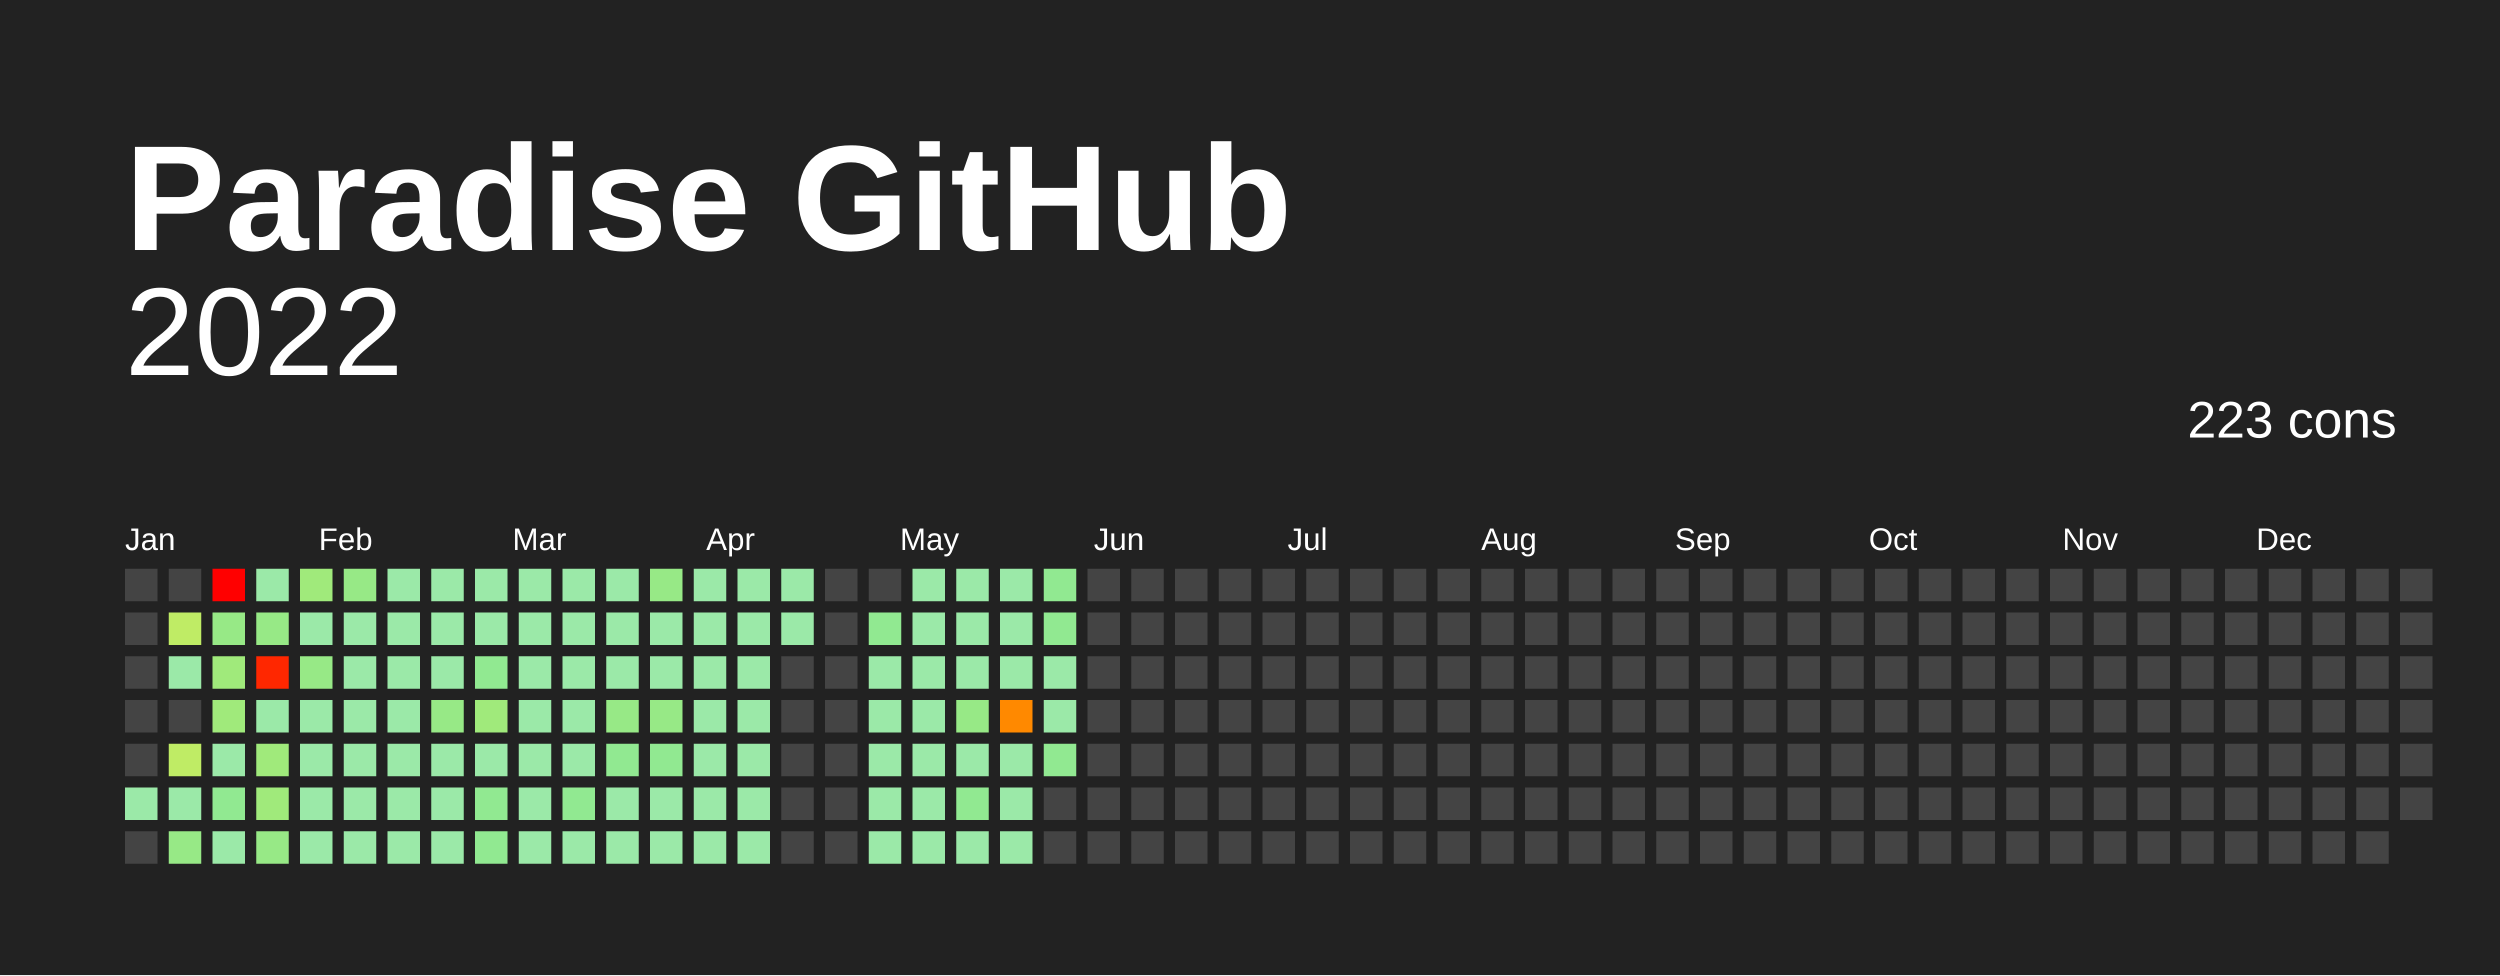
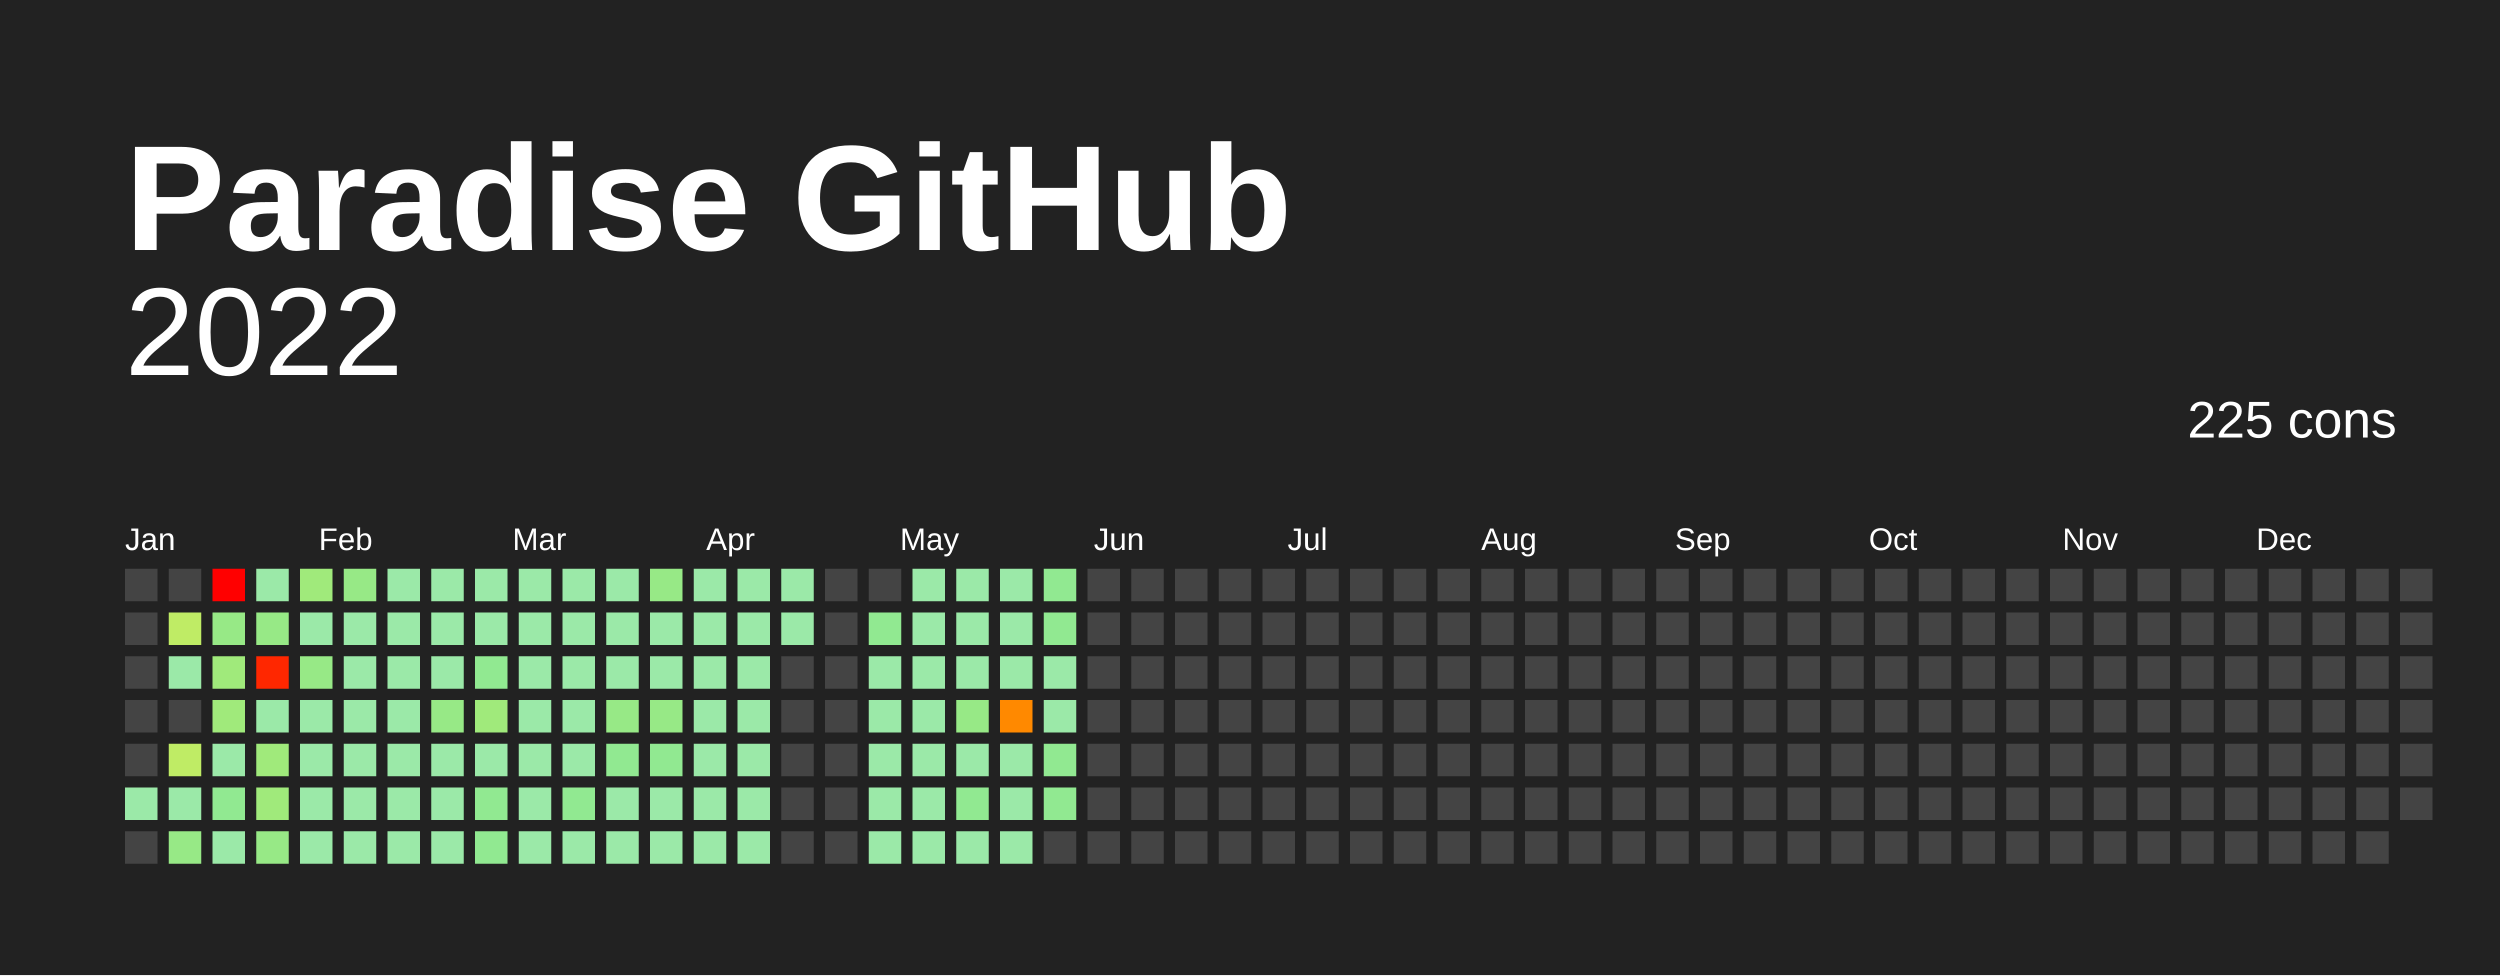
<svg xmlns="http://www.w3.org/2000/svg" baseProfile="full" height="78mm" version="1.1" viewBox="0,0,200,78" width="200mm">
  <defs />
  <rect fill="#222222" height="78" width="200" x="0" y="0" />
  <text fill="#FFFFFF" style="font-size:12px; font-family:Arial; font-weight:bold;" x="10" y="20">Paradise GitHub</text>
  <text alignment-baseline="hanging" fill="#FFFFFF" style="font-size:10.0px; font-family:Arial;" x="10" y="30">2022</text>
-   <text alignment-baseline="hanging" fill="#FFFFFF" style="font-size:4.125px; font-family:Arial;" x="175" y="35">223 cons</text>
+   <text alignment-baseline="hanging" fill="#FFFFFF" style="font-size:4.125px; font-family:Arial;" x="175" y="35">225 cons</text>
  <text fill="#FFFFFF" style="font-size:2.5px; font-family:Arial" x="10.0" y="44">Jan</text>
  <text fill="#FFFFFF" style="font-size:2.5px; font-family:Arial" x="25.5" y="44">Feb</text>
  <text fill="#FFFFFF" style="font-size:2.5px; font-family:Arial" x="41.0" y="44">Mar</text>
  <text fill="#FFFFFF" style="font-size:2.5px; font-family:Arial" x="56.5" y="44">Apr</text>
  <text fill="#FFFFFF" style="font-size:2.5px; font-family:Arial" x="72.0" y="44">May</text>
  <text fill="#FFFFFF" style="font-size:2.5px; font-family:Arial" x="87.5" y="44">Jun</text>
  <text fill="#FFFFFF" style="font-size:2.5px; font-family:Arial" x="103.0" y="44">Jul</text>
  <text fill="#FFFFFF" style="font-size:2.5px; font-family:Arial" x="118.5" y="44">Aug</text>
  <text fill="#FFFFFF" style="font-size:2.5px; font-family:Arial" x="134.0" y="44">Sep</text>
  <text fill="#FFFFFF" style="font-size:2.5px; font-family:Arial" x="149.5" y="44">Oct</text>
  <text fill="#FFFFFF" style="font-size:2.5px; font-family:Arial" x="165.0" y="44">Nov</text>
  <text fill="#FFFFFF" style="font-size:2.5px; font-family:Arial" x="180.5" y="44">Dec</text>
  <rect fill="#444444" height="2.6" width="2.6" x="10.0" y="45.5" />
  <rect fill="#444444" height="2.6" width="2.6" x="10.0" y="49.0" />
  <rect fill="#444444" height="2.6" width="2.6" x="10.0" y="52.5" />
  <rect fill="#444444" height="2.6" width="2.6" x="10.0" y="56.0" />
  <rect fill="#444444" height="2.6" width="2.6" x="10.0" y="59.5" />
  <rect fill="#9be9a8" height="2.6" width="2.6" x="10.0" y="63.0" />
  <rect fill="#444444" height="2.6" width="2.6" x="10.0" y="66.5" />
  <rect fill="#444444" height="2.6" width="2.6" x="13.5" y="45.5" />
  <rect fill="#bfec65" height="2.6" width="2.6" x="13.5" y="49.0" />
  <rect fill="#9be9a8" height="2.6" width="2.6" x="13.5" y="52.5" />
  <rect fill="#444444" height="2.6" width="2.6" x="13.5" y="56.0" />
  <rect fill="#bfec65" height="2.6" width="2.6" x="13.5" y="59.5" />
  <rect fill="#9be9a8" height="2.6" width="2.6" x="13.5" y="63.0" />
  <rect fill="#97e986" height="2.6" width="2.6" x="13.5" y="66.5" />
  <rect fill="red" height="2.6" width="2.6" x="17.0" y="45.5" />
  <rect fill="#97e986" height="2.6" width="2.6" x="17.0" y="49.0" />
  <rect fill="#a0ea7b" height="2.6" width="2.6" x="17.0" y="52.5" />
  <rect fill="#a0ea7b" height="2.6" width="2.6" x="17.0" y="56.0" />
  <rect fill="#9be9a8" height="2.6" width="2.6" x="17.0" y="59.5" />
  <rect fill="#91e991" height="2.6" width="2.6" x="17.0" y="63.0" />
  <rect fill="#9be9a8" height="2.6" width="2.6" x="17.0" y="66.5" />
  <rect fill="#9be9a8" height="2.6" width="2.6" x="20.5" y="45.5" />
  <rect fill="#97e986" height="2.6" width="2.6" x="20.5" y="49.0" />
  <rect fill="#ff2700" height="2.6" width="2.6" x="20.5" y="52.5" />
  <rect fill="#9be9a8" height="2.6" width="2.6" x="20.5" y="56.0" />
  <rect fill="#a0ea7b" height="2.6" width="2.6" x="20.5" y="59.5" />
  <rect fill="#a0ea7b" height="2.6" width="2.6" x="20.5" y="63.0" />
  <rect fill="#97e986" height="2.6" width="2.6" x="20.5" y="66.5" />
  <rect fill="#a0ea7b" height="2.6" width="2.6" x="24.0" y="45.5" />
  <rect fill="#9be9a8" height="2.6" width="2.6" x="24.0" y="49.0" />
  <rect fill="#97e986" height="2.6" width="2.6" x="24.0" y="52.5" />
  <rect fill="#9be9a8" height="2.6" width="2.6" x="24.0" y="56.0" />
  <rect fill="#9be9a8" height="2.6" width="2.6" x="24.0" y="59.5" />
  <rect fill="#9be9a8" height="2.6" width="2.6" x="24.0" y="63.0" />
  <rect fill="#9be9a8" height="2.6" width="2.6" x="24.0" y="66.5" />
  <rect fill="#97e986" height="2.6" width="2.6" x="27.5" y="45.5" />
  <rect fill="#9be9a8" height="2.6" width="2.6" x="27.5" y="49.0" />
  <rect fill="#9be9a8" height="2.6" width="2.6" x="27.5" y="52.5" />
  <rect fill="#9be9a8" height="2.6" width="2.6" x="27.5" y="56.0" />
  <rect fill="#9be9a8" height="2.6" width="2.6" x="27.5" y="59.5" />
  <rect fill="#9be9a8" height="2.6" width="2.6" x="27.5" y="63.0" />
  <rect fill="#9be9a8" height="2.6" width="2.6" x="27.5" y="66.5" />
  <rect fill="#9be9a8" height="2.6" width="2.6" x="31.0" y="45.5" />
  <rect fill="#9be9a8" height="2.6" width="2.6" x="31.0" y="49.0" />
  <rect fill="#9be9a8" height="2.6" width="2.6" x="31.0" y="52.5" />
  <rect fill="#9be9a8" height="2.6" width="2.6" x="31.0" y="56.0" />
  <rect fill="#9be9a8" height="2.6" width="2.6" x="31.0" y="59.5" />
  <rect fill="#9be9a8" height="2.6" width="2.6" x="31.0" y="63.0" />
  <rect fill="#9be9a8" height="2.6" width="2.6" x="31.0" y="66.5" />
  <rect fill="#9be9a8" height="2.6" width="2.6" x="34.5" y="45.5" />
  <rect fill="#9be9a8" height="2.6" width="2.6" x="34.5" y="49.0" />
  <rect fill="#9be9a8" height="2.6" width="2.6" x="34.5" y="52.5" />
  <rect fill="#97e986" height="2.6" width="2.6" x="34.5" y="56.0" />
  <rect fill="#9be9a8" height="2.6" width="2.6" x="34.5" y="59.5" />
  <rect fill="#9be9a8" height="2.6" width="2.6" x="34.5" y="63.0" />
  <rect fill="#9be9a8" height="2.6" width="2.6" x="34.5" y="66.5" />
  <rect fill="#9be9a8" height="2.6" width="2.6" x="38.0" y="45.5" />
  <rect fill="#9be9a8" height="2.6" width="2.6" x="38.0" y="49.0" />
  <rect fill="#91e991" height="2.6" width="2.6" x="38.0" y="52.5" />
  <rect fill="#a0ea7b" height="2.6" width="2.6" x="38.0" y="56.0" />
  <rect fill="#9be9a8" height="2.6" width="2.6" x="38.0" y="59.5" />
  <rect fill="#91e991" height="2.6" width="2.6" x="38.0" y="63.0" />
  <rect fill="#91e991" height="2.6" width="2.6" x="38.0" y="66.5" />
  <rect fill="#9be9a8" height="2.6" width="2.6" x="41.5" y="45.5" />
  <rect fill="#9be9a8" height="2.6" width="2.6" x="41.5" y="49.0" />
  <rect fill="#9be9a8" height="2.6" width="2.6" x="41.5" y="52.5" />
  <rect fill="#9be9a8" height="2.6" width="2.6" x="41.5" y="56.0" />
  <rect fill="#9be9a8" height="2.6" width="2.6" x="41.5" y="59.5" />
  <rect fill="#9be9a8" height="2.6" width="2.6" x="41.5" y="63.0" />
  <rect fill="#9be9a8" height="2.6" width="2.6" x="41.5" y="66.5" />
  <rect fill="#9be9a8" height="2.6" width="2.6" x="45.0" y="45.5" />
  <rect fill="#9be9a8" height="2.6" width="2.6" x="45.0" y="49.0" />
  <rect fill="#9be9a8" height="2.6" width="2.6" x="45.0" y="52.5" />
  <rect fill="#9be9a8" height="2.6" width="2.6" x="45.0" y="56.0" />
  <rect fill="#9be9a8" height="2.6" width="2.6" x="45.0" y="59.5" />
  <rect fill="#91e991" height="2.6" width="2.6" x="45.0" y="63.0" />
  <rect fill="#9be9a8" height="2.6" width="2.6" x="45.0" y="66.5" />
  <rect fill="#9be9a8" height="2.6" width="2.6" x="48.5" y="45.5" />
  <rect fill="#9be9a8" height="2.6" width="2.6" x="48.5" y="49.0" />
  <rect fill="#9be9a8" height="2.6" width="2.6" x="48.5" y="52.5" />
  <rect fill="#97e986" height="2.6" width="2.6" x="48.5" y="56.0" />
  <rect fill="#91e991" height="2.6" width="2.6" x="48.5" y="59.5" />
  <rect fill="#9be9a8" height="2.6" width="2.6" x="48.5" y="63.0" />
  <rect fill="#9be9a8" height="2.6" width="2.6" x="48.5" y="66.5" />
  <rect fill="#97e986" height="2.6" width="2.6" x="52.0" y="45.5" />
  <rect fill="#9be9a8" height="2.6" width="2.6" x="52.0" y="49.0" />
  <rect fill="#9be9a8" height="2.6" width="2.6" x="52.0" y="52.5" />
  <rect fill="#97e986" height="2.6" width="2.6" x="52.0" y="56.0" />
  <rect fill="#91e991" height="2.6" width="2.6" x="52.0" y="59.5" />
  <rect fill="#9be9a8" height="2.6" width="2.6" x="52.0" y="63.0" />
  <rect fill="#9be9a8" height="2.6" width="2.6" x="52.0" y="66.5" />
  <rect fill="#9be9a8" height="2.6" width="2.6" x="55.5" y="45.5" />
  <rect fill="#9be9a8" height="2.6" width="2.6" x="55.5" y="49.0" />
  <rect fill="#9be9a8" height="2.6" width="2.6" x="55.5" y="52.5" />
  <rect fill="#9be9a8" height="2.6" width="2.6" x="55.5" y="56.0" />
  <rect fill="#9be9a8" height="2.6" width="2.6" x="55.5" y="59.5" />
  <rect fill="#9be9a8" height="2.6" width="2.6" x="55.5" y="63.0" />
  <rect fill="#9be9a8" height="2.6" width="2.6" x="55.5" y="66.5" />
  <rect fill="#9be9a8" height="2.6" width="2.6" x="59.0" y="45.5" />
  <rect fill="#9be9a8" height="2.6" width="2.6" x="59.0" y="49.0" />
  <rect fill="#9be9a8" height="2.6" width="2.6" x="59.0" y="52.5" />
  <rect fill="#9be9a8" height="2.6" width="2.6" x="59.0" y="56.0" />
  <rect fill="#9be9a8" height="2.6" width="2.6" x="59.0" y="59.5" />
  <rect fill="#9be9a8" height="2.6" width="2.6" x="59.0" y="63.0" />
  <rect fill="#9be9a8" height="2.6" width="2.6" x="59.0" y="66.5" />
  <rect fill="#9be9a8" height="2.6" width="2.6" x="62.5" y="45.5" />
  <rect fill="#9be9a8" height="2.6" width="2.6" x="62.5" y="49.0" />
  <rect fill="#444444" height="2.6" width="2.6" x="62.5" y="52.5" />
  <rect fill="#444444" height="2.6" width="2.6" x="62.5" y="56.0" />
  <rect fill="#444444" height="2.6" width="2.6" x="62.5" y="59.5" />
  <rect fill="#444444" height="2.6" width="2.6" x="62.5" y="63.0" />
  <rect fill="#444444" height="2.6" width="2.6" x="62.5" y="66.5" />
  <rect fill="#444444" height="2.6" width="2.6" x="66.0" y="45.5" />
  <rect fill="#444444" height="2.6" width="2.6" x="66.0" y="49.0" />
  <rect fill="#444444" height="2.6" width="2.6" x="66.0" y="52.5" />
  <rect fill="#444444" height="2.6" width="2.6" x="66.0" y="56.0" />
  <rect fill="#444444" height="2.6" width="2.6" x="66.0" y="59.5" />
  <rect fill="#444444" height="2.6" width="2.6" x="66.0" y="63.0" />
  <rect fill="#444444" height="2.6" width="2.6" x="66.0" y="66.5" />
  <rect fill="#444444" height="2.6" width="2.6" x="69.5" y="45.5" />
  <rect fill="#91e991" height="2.6" width="2.6" x="69.5" y="49.0" />
  <rect fill="#9be9a8" height="2.6" width="2.6" x="69.5" y="52.5" />
  <rect fill="#9be9a8" height="2.6" width="2.6" x="69.5" y="56.0" />
  <rect fill="#9be9a8" height="2.6" width="2.6" x="69.5" y="59.5" />
  <rect fill="#9be9a8" height="2.6" width="2.6" x="69.5" y="63.0" />
  <rect fill="#9be9a8" height="2.6" width="2.6" x="69.5" y="66.5" />
  <rect fill="#9be9a8" height="2.6" width="2.6" x="73.0" y="45.5" />
  <rect fill="#9be9a8" height="2.6" width="2.6" x="73.0" y="49.0" />
  <rect fill="#9be9a8" height="2.6" width="2.6" x="73.0" y="52.5" />
  <rect fill="#9be9a8" height="2.6" width="2.6" x="73.0" y="56.0" />
  <rect fill="#9be9a8" height="2.6" width="2.6" x="73.0" y="59.5" />
  <rect fill="#9be9a8" height="2.6" width="2.6" x="73.0" y="63.0" />
  <rect fill="#9be9a8" height="2.6" width="2.6" x="73.0" y="66.5" />
  <rect fill="#9be9a8" height="2.6" width="2.6" x="76.5" y="45.5" />
  <rect fill="#9be9a8" height="2.6" width="2.6" x="76.5" y="49.0" />
  <rect fill="#9be9a8" height="2.6" width="2.6" x="76.5" y="52.5" />
  <rect fill="#97e986" height="2.6" width="2.6" x="76.5" y="56.0" />
  <rect fill="#9be9a8" height="2.6" width="2.6" x="76.5" y="59.5" />
  <rect fill="#91e991" height="2.6" width="2.6" x="76.5" y="63.0" />
  <rect fill="#9be9a8" height="2.6" width="2.6" x="76.5" y="66.5" />
  <rect fill="#9be9a8" height="2.6" width="2.6" x="80.0" y="45.5" />
  <rect fill="#9be9a8" height="2.6" width="2.6" x="80.0" y="49.0" />
  <rect fill="#9be9a8" height="2.6" width="2.6" x="80.0" y="52.5" />
  <rect fill="#ff8900" height="2.6" width="2.6" x="80.0" y="56.0" />
  <rect fill="#9be9a8" height="2.6" width="2.6" x="80.0" y="59.5" />
  <rect fill="#9be9a8" height="2.6" width="2.6" x="80.0" y="63.0" />
  <rect fill="#9be9a8" height="2.6" width="2.6" x="80.0" y="66.5" />
  <rect fill="#91e991" height="2.6" width="2.6" x="83.5" y="45.5" />
  <rect fill="#91e991" height="2.6" width="2.6" x="83.5" y="49.0" />
  <rect fill="#9be9a8" height="2.6" width="2.6" x="83.5" y="52.5" />
  <rect fill="#9be9a8" height="2.6" width="2.6" x="83.5" y="56.0" />
  <rect fill="#91e991" height="2.6" width="2.6" x="83.5" y="59.5" />
-   <rect fill="#444444" height="2.6" width="2.6" x="83.5" y="63.0" />
+   <rect fill="#91e991" height="2.6" width="2.6" x="83.5" y="63.0" />
  <rect fill="#444444" height="2.6" width="2.6" x="83.5" y="66.5" />
  <rect fill="#444444" height="2.6" width="2.6" x="87.0" y="45.5" />
  <rect fill="#444444" height="2.6" width="2.6" x="87.0" y="49.0" />
  <rect fill="#444444" height="2.6" width="2.6" x="87.0" y="52.5" />
  <rect fill="#444444" height="2.6" width="2.6" x="87.0" y="56.0" />
  <rect fill="#444444" height="2.6" width="2.6" x="87.0" y="59.5" />
  <rect fill="#444444" height="2.6" width="2.6" x="87.0" y="63.0" />
  <rect fill="#444444" height="2.6" width="2.6" x="87.0" y="66.5" />
  <rect fill="#444444" height="2.6" width="2.6" x="90.5" y="45.5" />
  <rect fill="#444444" height="2.6" width="2.6" x="90.5" y="49.0" />
  <rect fill="#444444" height="2.6" width="2.6" x="90.5" y="52.5" />
  <rect fill="#444444" height="2.6" width="2.6" x="90.5" y="56.0" />
  <rect fill="#444444" height="2.6" width="2.6" x="90.5" y="59.5" />
  <rect fill="#444444" height="2.6" width="2.6" x="90.5" y="63.0" />
  <rect fill="#444444" height="2.6" width="2.6" x="90.5" y="66.5" />
  <rect fill="#444444" height="2.6" width="2.6" x="94.0" y="45.5" />
  <rect fill="#444444" height="2.6" width="2.6" x="94.0" y="49.0" />
  <rect fill="#444444" height="2.6" width="2.6" x="94.0" y="52.5" />
  <rect fill="#444444" height="2.6" width="2.6" x="94.0" y="56.0" />
  <rect fill="#444444" height="2.6" width="2.6" x="94.0" y="59.5" />
  <rect fill="#444444" height="2.6" width="2.6" x="94.0" y="63.0" />
  <rect fill="#444444" height="2.6" width="2.6" x="94.0" y="66.5" />
  <rect fill="#444444" height="2.6" width="2.6" x="97.5" y="45.5" />
  <rect fill="#444444" height="2.6" width="2.6" x="97.5" y="49.0" />
  <rect fill="#444444" height="2.6" width="2.6" x="97.5" y="52.5" />
  <rect fill="#444444" height="2.6" width="2.6" x="97.5" y="56.0" />
  <rect fill="#444444" height="2.6" width="2.6" x="97.5" y="59.5" />
  <rect fill="#444444" height="2.6" width="2.6" x="97.5" y="63.0" />
  <rect fill="#444444" height="2.6" width="2.6" x="97.5" y="66.5" />
  <rect fill="#444444" height="2.6" width="2.6" x="101.0" y="45.5" />
  <rect fill="#444444" height="2.6" width="2.6" x="101.0" y="49.0" />
  <rect fill="#444444" height="2.6" width="2.6" x="101.0" y="52.5" />
  <rect fill="#444444" height="2.6" width="2.6" x="101.0" y="56.0" />
  <rect fill="#444444" height="2.6" width="2.6" x="101.0" y="59.5" />
  <rect fill="#444444" height="2.6" width="2.6" x="101.0" y="63.0" />
  <rect fill="#444444" height="2.6" width="2.6" x="101.0" y="66.5" />
  <rect fill="#444444" height="2.6" width="2.6" x="104.5" y="45.5" />
  <rect fill="#444444" height="2.6" width="2.6" x="104.5" y="49.0" />
  <rect fill="#444444" height="2.6" width="2.6" x="104.5" y="52.5" />
  <rect fill="#444444" height="2.6" width="2.6" x="104.5" y="56.0" />
  <rect fill="#444444" height="2.6" width="2.6" x="104.5" y="59.5" />
  <rect fill="#444444" height="2.6" width="2.6" x="104.5" y="63.0" />
  <rect fill="#444444" height="2.6" width="2.6" x="104.5" y="66.5" />
  <rect fill="#444444" height="2.6" width="2.6" x="108.0" y="45.5" />
  <rect fill="#444444" height="2.6" width="2.6" x="108.0" y="49.0" />
  <rect fill="#444444" height="2.6" width="2.6" x="108.0" y="52.5" />
  <rect fill="#444444" height="2.6" width="2.6" x="108.0" y="56.0" />
  <rect fill="#444444" height="2.6" width="2.6" x="108.0" y="59.5" />
  <rect fill="#444444" height="2.6" width="2.6" x="108.0" y="63.0" />
  <rect fill="#444444" height="2.6" width="2.6" x="108.0" y="66.5" />
  <rect fill="#444444" height="2.6" width="2.6" x="111.5" y="45.5" />
  <rect fill="#444444" height="2.6" width="2.6" x="111.5" y="49.0" />
  <rect fill="#444444" height="2.6" width="2.6" x="111.5" y="52.5" />
  <rect fill="#444444" height="2.6" width="2.6" x="111.5" y="56.0" />
  <rect fill="#444444" height="2.6" width="2.6" x="111.5" y="59.5" />
  <rect fill="#444444" height="2.6" width="2.6" x="111.5" y="63.0" />
  <rect fill="#444444" height="2.6" width="2.6" x="111.5" y="66.5" />
  <rect fill="#444444" height="2.6" width="2.6" x="115.0" y="45.5" />
  <rect fill="#444444" height="2.6" width="2.6" x="115.0" y="49.0" />
  <rect fill="#444444" height="2.6" width="2.6" x="115.0" y="52.5" />
  <rect fill="#444444" height="2.6" width="2.6" x="115.0" y="56.0" />
  <rect fill="#444444" height="2.6" width="2.6" x="115.0" y="59.5" />
  <rect fill="#444444" height="2.6" width="2.6" x="115.0" y="63.0" />
  <rect fill="#444444" height="2.6" width="2.6" x="115.0" y="66.5" />
  <rect fill="#444444" height="2.6" width="2.6" x="118.5" y="45.5" />
  <rect fill="#444444" height="2.6" width="2.6" x="118.5" y="49.0" />
  <rect fill="#444444" height="2.6" width="2.6" x="118.5" y="52.5" />
  <rect fill="#444444" height="2.6" width="2.6" x="118.5" y="56.0" />
  <rect fill="#444444" height="2.6" width="2.6" x="118.5" y="59.5" />
  <rect fill="#444444" height="2.6" width="2.6" x="118.5" y="63.0" />
  <rect fill="#444444" height="2.6" width="2.6" x="118.5" y="66.5" />
  <rect fill="#444444" height="2.6" width="2.6" x="122.0" y="45.5" />
  <rect fill="#444444" height="2.6" width="2.6" x="122.0" y="49.0" />
  <rect fill="#444444" height="2.6" width="2.6" x="122.0" y="52.5" />
  <rect fill="#444444" height="2.6" width="2.6" x="122.0" y="56.0" />
  <rect fill="#444444" height="2.6" width="2.6" x="122.0" y="59.5" />
  <rect fill="#444444" height="2.6" width="2.6" x="122.0" y="63.0" />
  <rect fill="#444444" height="2.6" width="2.6" x="122.0" y="66.5" />
  <rect fill="#444444" height="2.6" width="2.6" x="125.5" y="45.5" />
  <rect fill="#444444" height="2.6" width="2.6" x="125.5" y="49.0" />
  <rect fill="#444444" height="2.6" width="2.6" x="125.5" y="52.5" />
  <rect fill="#444444" height="2.6" width="2.6" x="125.5" y="56.0" />
  <rect fill="#444444" height="2.6" width="2.6" x="125.5" y="59.5" />
  <rect fill="#444444" height="2.6" width="2.6" x="125.5" y="63.0" />
  <rect fill="#444444" height="2.6" width="2.6" x="125.5" y="66.5" />
  <rect fill="#444444" height="2.6" width="2.6" x="129.0" y="45.5" />
  <rect fill="#444444" height="2.6" width="2.6" x="129.0" y="49.0" />
  <rect fill="#444444" height="2.6" width="2.6" x="129.0" y="52.5" />
  <rect fill="#444444" height="2.6" width="2.6" x="129.0" y="56.0" />
  <rect fill="#444444" height="2.6" width="2.6" x="129.0" y="59.5" />
  <rect fill="#444444" height="2.6" width="2.6" x="129.0" y="63.0" />
  <rect fill="#444444" height="2.6" width="2.6" x="129.0" y="66.5" />
  <rect fill="#444444" height="2.6" width="2.6" x="132.5" y="45.5" />
  <rect fill="#444444" height="2.6" width="2.6" x="132.5" y="49.0" />
  <rect fill="#444444" height="2.6" width="2.6" x="132.5" y="52.5" />
  <rect fill="#444444" height="2.6" width="2.6" x="132.5" y="56.0" />
  <rect fill="#444444" height="2.6" width="2.6" x="132.5" y="59.5" />
  <rect fill="#444444" height="2.6" width="2.6" x="132.5" y="63.0" />
  <rect fill="#444444" height="2.6" width="2.6" x="132.5" y="66.5" />
  <rect fill="#444444" height="2.6" width="2.6" x="136.0" y="45.5" />
  <rect fill="#444444" height="2.6" width="2.6" x="136.0" y="49.0" />
  <rect fill="#444444" height="2.6" width="2.6" x="136.0" y="52.5" />
  <rect fill="#444444" height="2.6" width="2.6" x="136.0" y="56.0" />
  <rect fill="#444444" height="2.6" width="2.6" x="136.0" y="59.5" />
  <rect fill="#444444" height="2.6" width="2.6" x="136.0" y="63.0" />
  <rect fill="#444444" height="2.6" width="2.6" x="136.0" y="66.5" />
  <rect fill="#444444" height="2.6" width="2.6" x="139.5" y="45.5" />
  <rect fill="#444444" height="2.6" width="2.6" x="139.5" y="49.0" />
  <rect fill="#444444" height="2.6" width="2.6" x="139.5" y="52.5" />
  <rect fill="#444444" height="2.6" width="2.6" x="139.5" y="56.0" />
  <rect fill="#444444" height="2.6" width="2.6" x="139.5" y="59.5" />
  <rect fill="#444444" height="2.6" width="2.6" x="139.5" y="63.0" />
  <rect fill="#444444" height="2.6" width="2.6" x="139.5" y="66.5" />
  <rect fill="#444444" height="2.6" width="2.6" x="143.0" y="45.5" />
  <rect fill="#444444" height="2.6" width="2.6" x="143.0" y="49.0" />
  <rect fill="#444444" height="2.6" width="2.6" x="143.0" y="52.5" />
  <rect fill="#444444" height="2.6" width="2.6" x="143.0" y="56.0" />
  <rect fill="#444444" height="2.6" width="2.6" x="143.0" y="59.5" />
  <rect fill="#444444" height="2.6" width="2.6" x="143.0" y="63.0" />
  <rect fill="#444444" height="2.6" width="2.6" x="143.0" y="66.5" />
  <rect fill="#444444" height="2.6" width="2.6" x="146.5" y="45.5" />
  <rect fill="#444444" height="2.6" width="2.6" x="146.5" y="49.0" />
  <rect fill="#444444" height="2.6" width="2.6" x="146.5" y="52.5" />
  <rect fill="#444444" height="2.6" width="2.6" x="146.5" y="56.0" />
  <rect fill="#444444" height="2.6" width="2.6" x="146.5" y="59.5" />
  <rect fill="#444444" height="2.6" width="2.6" x="146.5" y="63.0" />
  <rect fill="#444444" height="2.6" width="2.6" x="146.5" y="66.5" />
  <rect fill="#444444" height="2.6" width="2.6" x="150.0" y="45.5" />
  <rect fill="#444444" height="2.6" width="2.6" x="150.0" y="49.0" />
  <rect fill="#444444" height="2.6" width="2.6" x="150.0" y="52.5" />
  <rect fill="#444444" height="2.6" width="2.6" x="150.0" y="56.0" />
  <rect fill="#444444" height="2.6" width="2.6" x="150.0" y="59.5" />
  <rect fill="#444444" height="2.6" width="2.6" x="150.0" y="63.0" />
  <rect fill="#444444" height="2.6" width="2.6" x="150.0" y="66.5" />
  <rect fill="#444444" height="2.6" width="2.6" x="153.5" y="45.5" />
  <rect fill="#444444" height="2.6" width="2.6" x="153.5" y="49.0" />
  <rect fill="#444444" height="2.6" width="2.6" x="153.5" y="52.5" />
  <rect fill="#444444" height="2.6" width="2.6" x="153.5" y="56.0" />
  <rect fill="#444444" height="2.6" width="2.6" x="153.5" y="59.5" />
  <rect fill="#444444" height="2.6" width="2.6" x="153.5" y="63.0" />
  <rect fill="#444444" height="2.6" width="2.6" x="153.5" y="66.5" />
  <rect fill="#444444" height="2.6" width="2.6" x="157.0" y="45.5" />
  <rect fill="#444444" height="2.6" width="2.6" x="157.0" y="49.0" />
  <rect fill="#444444" height="2.6" width="2.6" x="157.0" y="52.5" />
  <rect fill="#444444" height="2.6" width="2.6" x="157.0" y="56.0" />
  <rect fill="#444444" height="2.6" width="2.6" x="157.0" y="59.5" />
  <rect fill="#444444" height="2.6" width="2.6" x="157.0" y="63.0" />
  <rect fill="#444444" height="2.6" width="2.6" x="157.0" y="66.5" />
  <rect fill="#444444" height="2.6" width="2.6" x="160.5" y="45.5" />
  <rect fill="#444444" height="2.6" width="2.6" x="160.5" y="49.0" />
  <rect fill="#444444" height="2.6" width="2.6" x="160.5" y="52.5" />
  <rect fill="#444444" height="2.6" width="2.6" x="160.5" y="56.0" />
  <rect fill="#444444" height="2.6" width="2.6" x="160.5" y="59.5" />
  <rect fill="#444444" height="2.6" width="2.6" x="160.5" y="63.0" />
  <rect fill="#444444" height="2.6" width="2.6" x="160.5" y="66.5" />
  <rect fill="#444444" height="2.6" width="2.6" x="164.0" y="45.5" />
  <rect fill="#444444" height="2.6" width="2.6" x="164.0" y="49.0" />
  <rect fill="#444444" height="2.6" width="2.6" x="164.0" y="52.5" />
  <rect fill="#444444" height="2.6" width="2.6" x="164.0" y="56.0" />
  <rect fill="#444444" height="2.6" width="2.6" x="164.0" y="59.5" />
  <rect fill="#444444" height="2.6" width="2.6" x="164.0" y="63.0" />
  <rect fill="#444444" height="2.6" width="2.6" x="164.0" y="66.5" />
  <rect fill="#444444" height="2.6" width="2.6" x="167.5" y="45.5" />
  <rect fill="#444444" height="2.6" width="2.6" x="167.5" y="49.0" />
  <rect fill="#444444" height="2.6" width="2.6" x="167.5" y="52.5" />
  <rect fill="#444444" height="2.6" width="2.6" x="167.5" y="56.0" />
  <rect fill="#444444" height="2.6" width="2.6" x="167.5" y="59.5" />
  <rect fill="#444444" height="2.6" width="2.6" x="167.5" y="63.0" />
  <rect fill="#444444" height="2.6" width="2.6" x="167.5" y="66.5" />
  <rect fill="#444444" height="2.6" width="2.6" x="171.0" y="45.5" />
  <rect fill="#444444" height="2.6" width="2.6" x="171.0" y="49.0" />
  <rect fill="#444444" height="2.6" width="2.6" x="171.0" y="52.5" />
  <rect fill="#444444" height="2.6" width="2.6" x="171.0" y="56.0" />
  <rect fill="#444444" height="2.6" width="2.6" x="171.0" y="59.5" />
  <rect fill="#444444" height="2.6" width="2.6" x="171.0" y="63.0" />
  <rect fill="#444444" height="2.6" width="2.6" x="171.0" y="66.5" />
  <rect fill="#444444" height="2.6" width="2.6" x="174.5" y="45.5" />
  <rect fill="#444444" height="2.6" width="2.6" x="174.5" y="49.0" />
  <rect fill="#444444" height="2.6" width="2.6" x="174.5" y="52.5" />
  <rect fill="#444444" height="2.6" width="2.6" x="174.5" y="56.0" />
  <rect fill="#444444" height="2.6" width="2.6" x="174.5" y="59.5" />
  <rect fill="#444444" height="2.6" width="2.6" x="174.5" y="63.0" />
  <rect fill="#444444" height="2.6" width="2.6" x="174.5" y="66.5" />
  <rect fill="#444444" height="2.6" width="2.6" x="178.0" y="45.5" />
  <rect fill="#444444" height="2.6" width="2.6" x="178.0" y="49.0" />
  <rect fill="#444444" height="2.6" width="2.6" x="178.0" y="52.5" />
  <rect fill="#444444" height="2.6" width="2.6" x="178.0" y="56.0" />
  <rect fill="#444444" height="2.6" width="2.6" x="178.0" y="59.5" />
  <rect fill="#444444" height="2.6" width="2.6" x="178.0" y="63.0" />
  <rect fill="#444444" height="2.6" width="2.6" x="178.0" y="66.5" />
  <rect fill="#444444" height="2.6" width="2.6" x="181.5" y="45.5" />
  <rect fill="#444444" height="2.6" width="2.6" x="181.5" y="49.0" />
  <rect fill="#444444" height="2.6" width="2.6" x="181.5" y="52.5" />
  <rect fill="#444444" height="2.6" width="2.6" x="181.5" y="56.0" />
  <rect fill="#444444" height="2.6" width="2.6" x="181.5" y="59.5" />
  <rect fill="#444444" height="2.6" width="2.6" x="181.5" y="63.0" />
  <rect fill="#444444" height="2.6" width="2.6" x="181.5" y="66.5" />
  <rect fill="#444444" height="2.6" width="2.6" x="185.0" y="45.5" />
  <rect fill="#444444" height="2.6" width="2.6" x="185.0" y="49.0" />
  <rect fill="#444444" height="2.6" width="2.6" x="185.0" y="52.5" />
  <rect fill="#444444" height="2.6" width="2.6" x="185.0" y="56.0" />
  <rect fill="#444444" height="2.6" width="2.6" x="185.0" y="59.5" />
  <rect fill="#444444" height="2.6" width="2.6" x="185.0" y="63.0" />
  <rect fill="#444444" height="2.6" width="2.6" x="185.0" y="66.5" />
  <rect fill="#444444" height="2.6" width="2.6" x="188.5" y="45.5" />
  <rect fill="#444444" height="2.6" width="2.6" x="188.5" y="49.0" />
  <rect fill="#444444" height="2.6" width="2.6" x="188.5" y="52.5" />
  <rect fill="#444444" height="2.6" width="2.6" x="188.5" y="56.0" />
  <rect fill="#444444" height="2.6" width="2.6" x="188.5" y="59.5" />
  <rect fill="#444444" height="2.6" width="2.6" x="188.5" y="63.0" />
  <rect fill="#444444" height="2.6" width="2.6" x="188.5" y="66.5" />
  <rect fill="#444444" height="2.6" width="2.6" x="192.0" y="45.5" />
  <rect fill="#444444" height="2.6" width="2.6" x="192.0" y="49.0" />
  <rect fill="#444444" height="2.6" width="2.6" x="192.0" y="52.5" />
  <rect fill="#444444" height="2.6" width="2.6" x="192.0" y="56.0" />
  <rect fill="#444444" height="2.6" width="2.6" x="192.0" y="59.5" />
  <rect fill="#444444" height="2.6" width="2.6" x="192.0" y="63.0" />
</svg>
